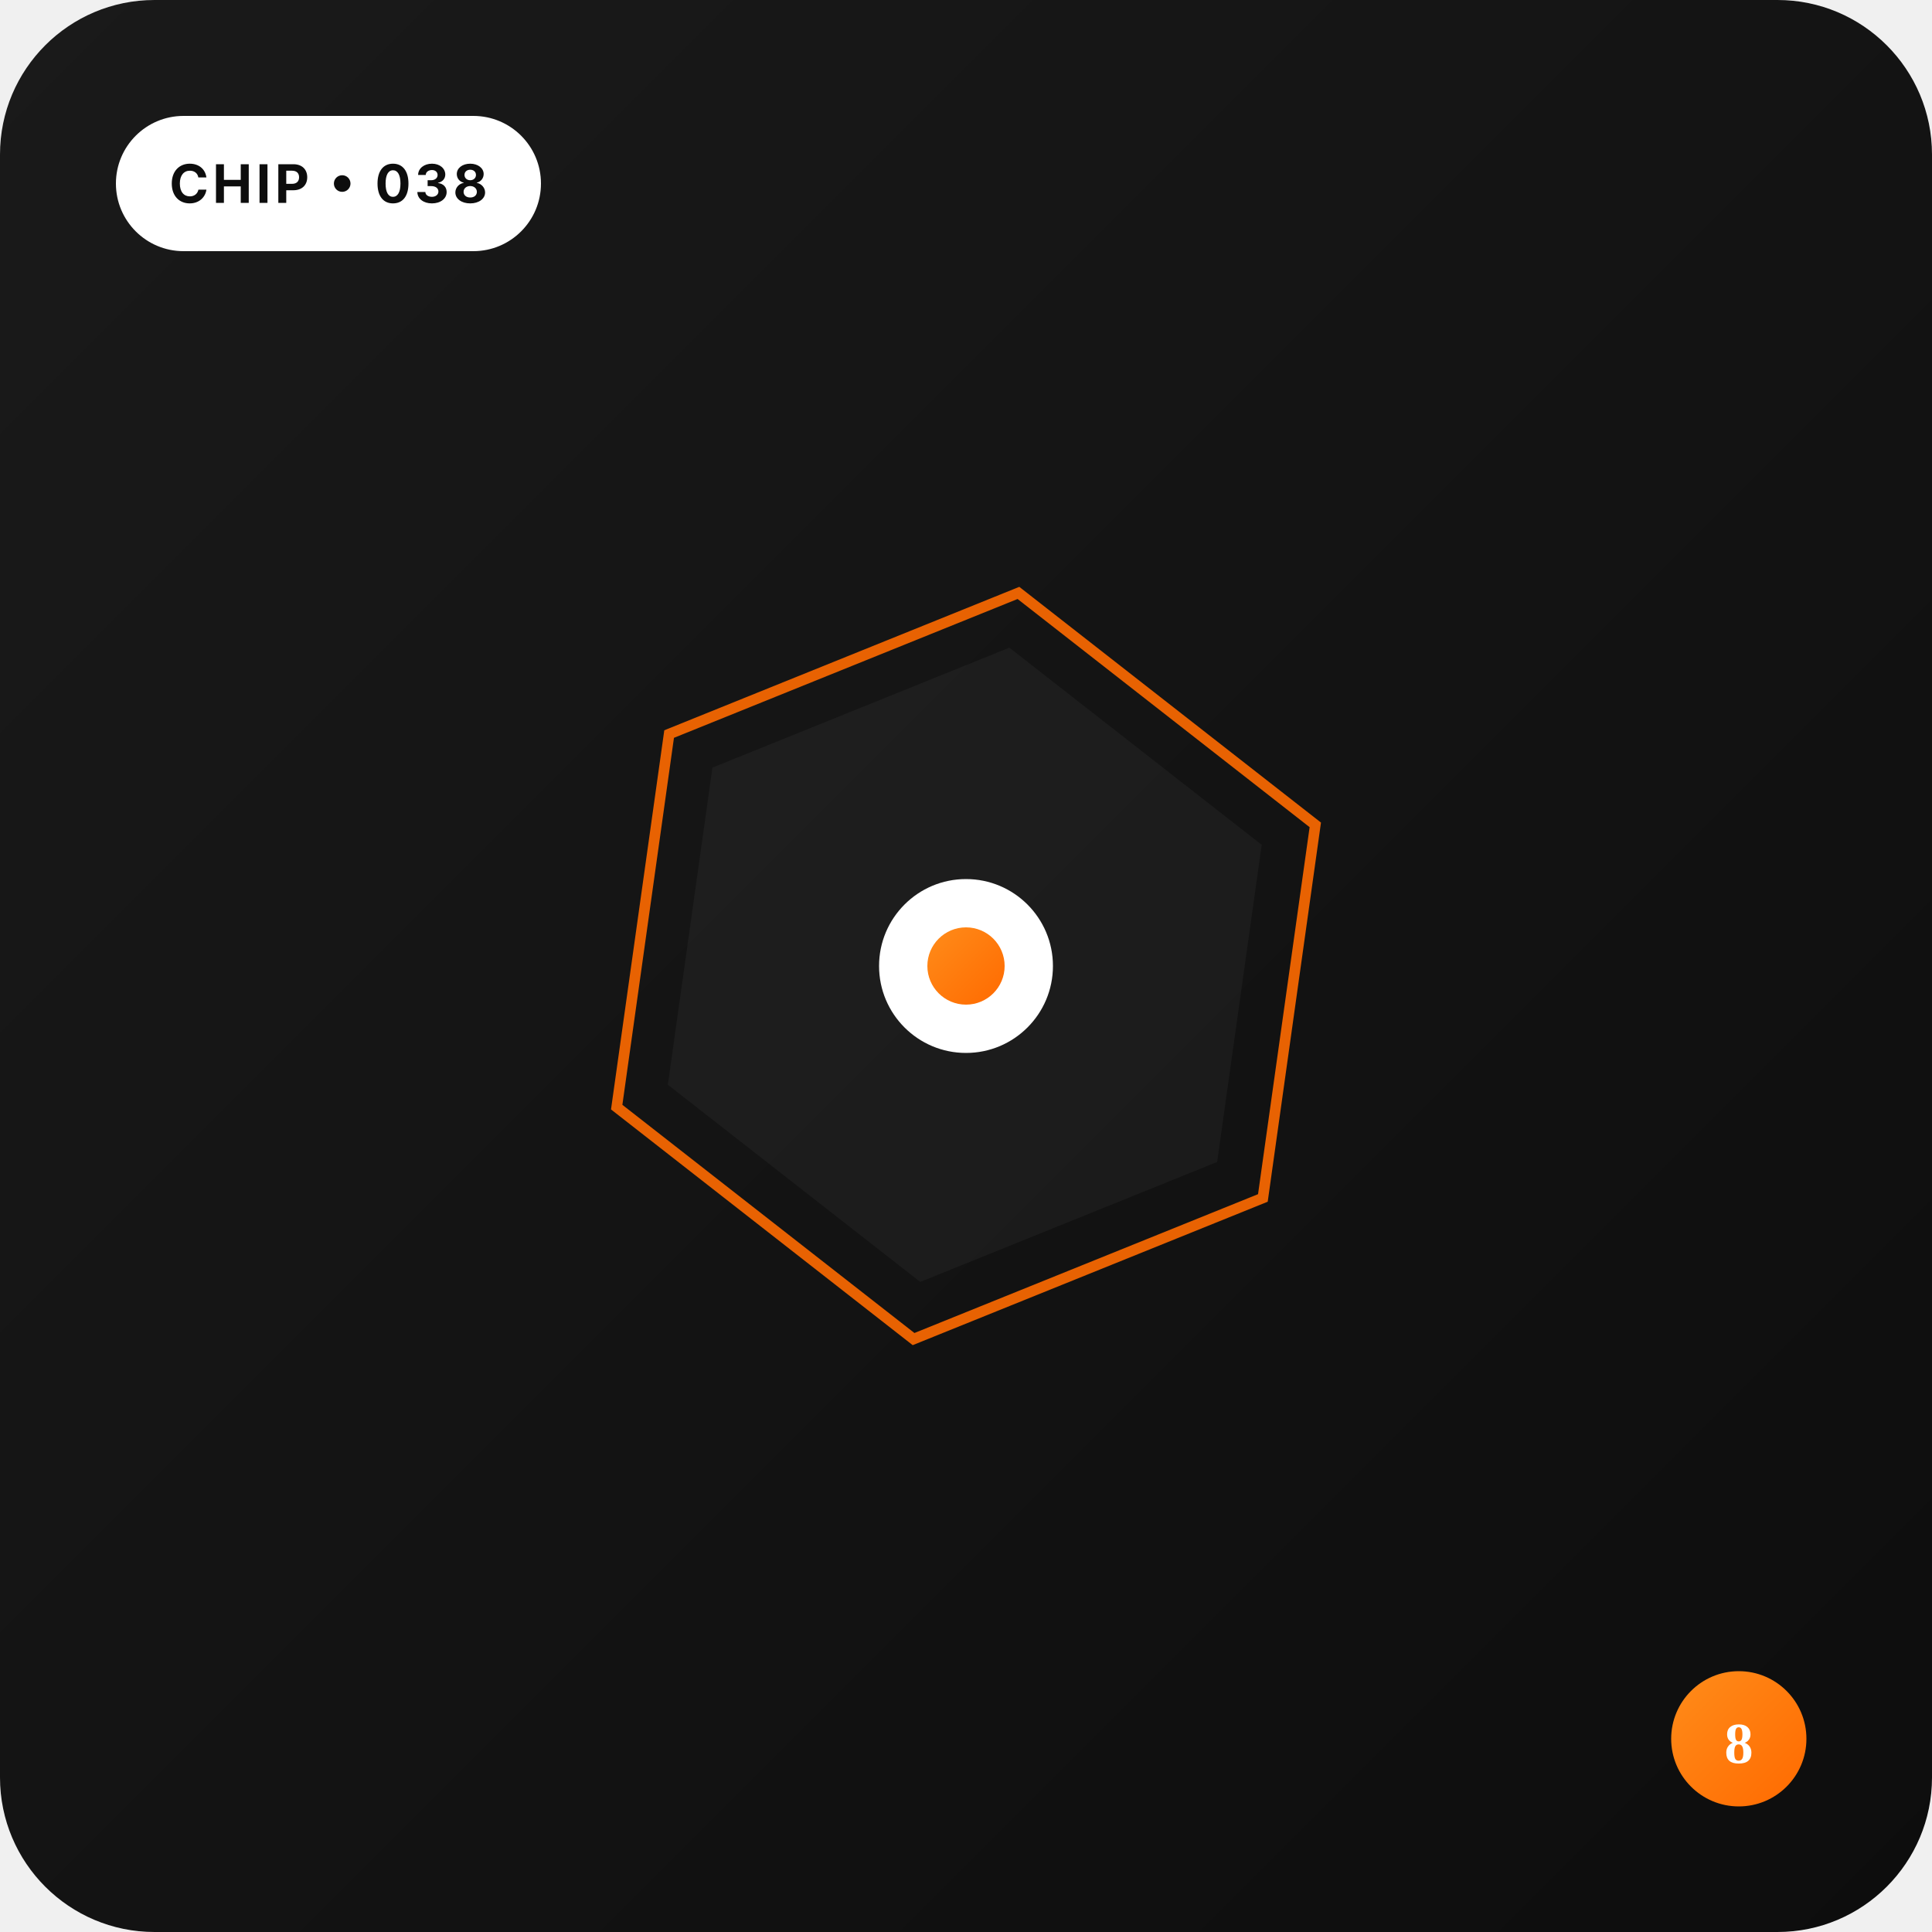
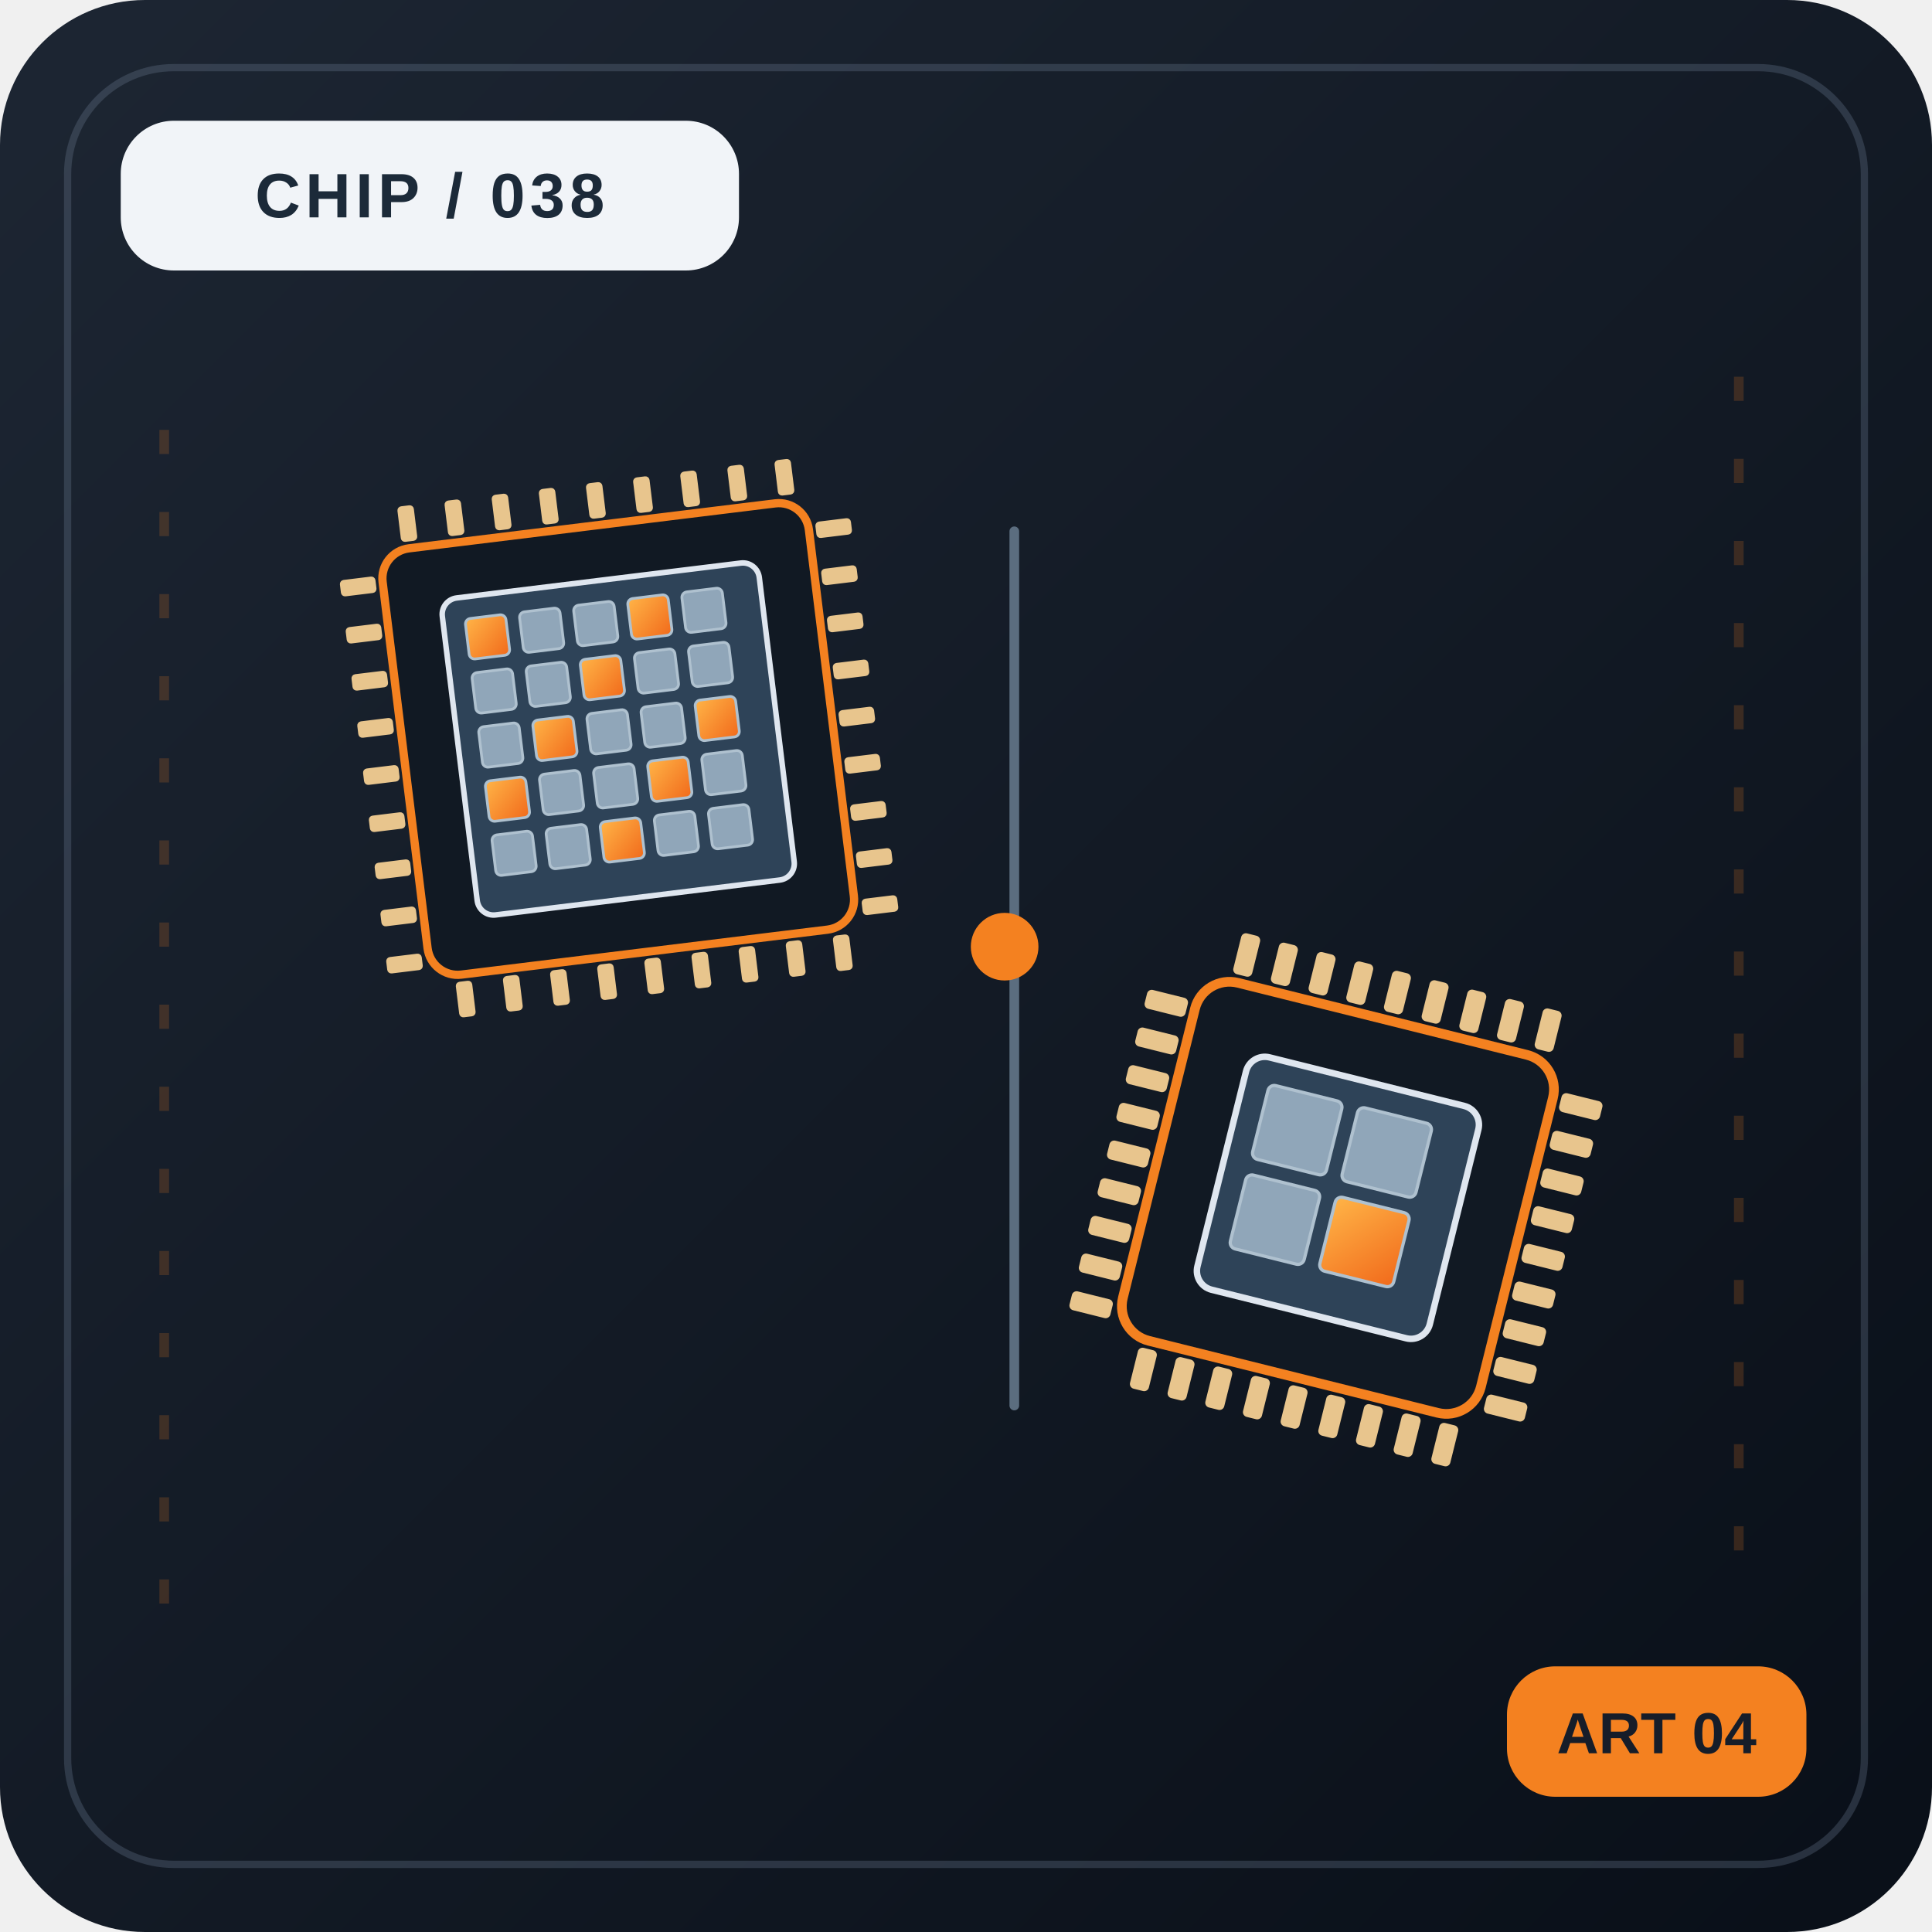
- <svg xmlns="http://www.w3.org/2000/svg" width="400" height="400" viewBox="0 0 400 400">
+ <svg xmlns="http://www.w3.org/2000/svg" width="400" height="400" viewBox="0 0 400 400" role="img" aria-label="Microchip — design 038" data-creator="Jelvan Elements">
  <defs>
-     <linearGradient id="og" x1="0%" y1="0%" x2="100%" y2="100%">
-       <stop offset="0%" stop-color="#FF8C1A" />
-       <stop offset="100%" stop-color="#FF6A00" />
+     <linearGradient id="accent" x1="0" y1="0" x2="1" y2="1">
+       <stop stop-color="#FFB447" />
+       <stop offset="1" stop-color="#F16A1B" />
    </linearGradient>
-     <linearGradient id="bg" x1="0%" y1="0%" x2="100%" y2="100%">
-       <stop offset="0%" stop-color="#1A1A1A" />
-       <stop offset="100%" stop-color="#0D0D0D" />
+     <linearGradient id="back" x1="0" y1="0" x2="1" y2="1">
+       <stop stop-color="#1D2633" />
+       <stop offset="1" stop-color="#090F18" />
    </linearGradient>
-     <filter id="shadow" x="-20%" y="-20%" width="140%" height="140%">
-       <feDropShadow dx="0" dy="8" stdDeviation="12" flood-color="#000" flood-opacity="0.35" />
-     </filter>
  </defs>
-   <rect width="400" height="400" rx="32" fill="url(#bg)" />
-   <polygon points="261.465,248.022 189.144,277.241 127.68,229.219 138.535,151.978 210.856,122.759 272.32,170.781" fill="none" stroke="#FF6A00" stroke-width="2.2" opacity="0.9" />
-   <polygon points="261.465,248.022 189.144,277.241 127.68,229.219 138.535,151.978 210.856,122.759 272.32,170.781" fill="#FFFFFF" opacity="0.04" transform="scale(0.85) translate(35 35)" />
-   <circle cx="200" cy="200" r="18" fill="#FFFFFF" />
-   <circle cx="200" cy="200" r="8" fill="url(#og)" />
-   <g>
-     <rect x="24" y="24" width="88" height="28" rx="14" fill="#FFFFFF" />
-     <text x="68" y="42" text-anchor="middle" font-family="Inter, Helvetica, sans-serif" font-size="11" font-weight="700" fill="#0D0D0D" letter-spacing="0.8">CHIP • 038</text>
+   <rect width="400" height="400" rx="30" fill="url(#back)" />
+   <rect x="14" y="14" width="372" height="372" rx="22" fill="none" stroke="#6F8197" stroke-opacity=".3" stroke-width="1.5" />
+   <path d="M34 332V80M360 78v250" stroke="#F48120" stroke-opacity=".19" stroke-width="2" stroke-dasharray="5 12" />
+   <g transform="translate(128 153) rotate(-7) scale(0.57)">
+     <rect x="-78" y="-78" width="156" height="156" rx="11" fill="#111923" stroke="#F48120" stroke-width="3" />
+     <rect x="-93" y="-69" width="12" height="5" rx="1" fill="#E8C58D" stroke="#E8C58D" stroke-width="1" />
+     <rect x="81" y="-69" width="12" height="5" rx="1" fill="#E8C58D" stroke="#E8C58D" stroke-width="1" />
+     <rect x="-69" y="-93" width="5" height="12" rx="1" fill="#E8C58D" stroke="#E8C58D" stroke-width="1" />
+     <rect x="-69" y="81" width="5" height="12" rx="1" fill="#E8C58D" stroke="#E8C58D" stroke-width="1" />
+     <rect x="-93" y="-51.75" width="12" height="5" rx="1" fill="#E8C58D" stroke="#E8C58D" stroke-width="1" />
+     <rect x="81" y="-51.75" width="12" height="5" rx="1" fill="#E8C58D" stroke="#E8C58D" stroke-width="1" />
+     <rect x="-51.75" y="-93" width="5" height="12" rx="1" fill="#E8C58D" stroke="#E8C58D" stroke-width="1" />
+     <rect x="-51.75" y="81" width="5" height="12" rx="1" fill="#E8C58D" stroke="#E8C58D" stroke-width="1" />
+     <rect x="-93" y="-34.5" width="12" height="5" rx="1" fill="#E8C58D" stroke="#E8C58D" stroke-width="1" />
+     <rect x="81" y="-34.5" width="12" height="5" rx="1" fill="#E8C58D" stroke="#E8C58D" stroke-width="1" />
+     <rect x="-34.5" y="-93" width="5" height="12" rx="1" fill="#E8C58D" stroke="#E8C58D" stroke-width="1" />
+     <rect x="-34.5" y="81" width="5" height="12" rx="1" fill="#E8C58D" stroke="#E8C58D" stroke-width="1" />
+     <rect x="-93" y="-17.25" width="12" height="5" rx="1" fill="#E8C58D" stroke="#E8C58D" stroke-width="1" />
+     <rect x="81" y="-17.25" width="12" height="5" rx="1" fill="#E8C58D" stroke="#E8C58D" stroke-width="1" />
+     <rect x="-17.25" y="-93" width="5" height="12" rx="1" fill="#E8C58D" stroke="#E8C58D" stroke-width="1" />
+     <rect x="-17.25" y="81" width="5" height="12" rx="1" fill="#E8C58D" stroke="#E8C58D" stroke-width="1" />
+     <rect x="-93" y="0" width="12" height="5" rx="1" fill="#E8C58D" stroke="#E8C58D" stroke-width="1" />
+     <rect x="81" y="0" width="12" height="5" rx="1" fill="#E8C58D" stroke="#E8C58D" stroke-width="1" />
+     <rect x="0" y="-93" width="5" height="12" rx="1" fill="#E8C58D" stroke="#E8C58D" stroke-width="1" />
+     <rect x="0" y="81" width="5" height="12" rx="1" fill="#E8C58D" stroke="#E8C58D" stroke-width="1" />
+     <rect x="-93" y="17.25" width="12" height="5" rx="1" fill="#E8C58D" stroke="#E8C58D" stroke-width="1" />
+     <rect x="81" y="17.25" width="12" height="5" rx="1" fill="#E8C58D" stroke="#E8C58D" stroke-width="1" />
+     <rect x="17.25" y="-93" width="5" height="12" rx="1" fill="#E8C58D" stroke="#E8C58D" stroke-width="1" />
+     <rect x="17.25" y="81" width="5" height="12" rx="1" fill="#E8C58D" stroke="#E8C58D" stroke-width="1" />
+     <rect x="-93" y="34.5" width="12" height="5" rx="1" fill="#E8C58D" stroke="#E8C58D" stroke-width="1" />
+     <rect x="81" y="34.5" width="12" height="5" rx="1" fill="#E8C58D" stroke="#E8C58D" stroke-width="1" />
+     <rect x="34.5" y="-93" width="5" height="12" rx="1" fill="#E8C58D" stroke="#E8C58D" stroke-width="1" />
+     <rect x="34.5" y="81" width="5" height="12" rx="1" fill="#E8C58D" stroke="#E8C58D" stroke-width="1" />
+     <rect x="-93" y="51.75" width="12" height="5" rx="1" fill="#E8C58D" stroke="#E8C58D" stroke-width="1" />
+     <rect x="81" y="51.75" width="12" height="5" rx="1" fill="#E8C58D" stroke="#E8C58D" stroke-width="1" />
+     <rect x="51.75" y="-93" width="5" height="12" rx="1" fill="#E8C58D" stroke="#E8C58D" stroke-width="1" />
+     <rect x="51.75" y="81" width="5" height="12" rx="1" fill="#E8C58D" stroke="#E8C58D" stroke-width="1" />
+     <rect x="-93" y="69" width="12" height="5" rx="1" fill="#E8C58D" stroke="#E8C58D" stroke-width="1" />
+     <rect x="81" y="69" width="12" height="5" rx="1" fill="#E8C58D" stroke="#E8C58D" stroke-width="1" />
+     <rect x="69" y="-93" width="5" height="12" rx="1" fill="#E8C58D" stroke="#E8C58D" stroke-width="1" />
+     <rect x="69" y="81" width="5" height="12" rx="1" fill="#E8C58D" stroke="#E8C58D" stroke-width="1" />
+     <rect x="-58" y="-58" width="116" height="116" rx="6" fill="#2E4358" stroke="#DFE6EF" stroke-width="2" />
+     <rect x="-50" y="-50" width="14.8" height="14.8" rx="2" fill="url(#accent)" stroke="#AFC1CF" stroke-width="1" />
+     <rect x="-50" y="-30.2" width="14.8" height="14.8" rx="2" fill="#90A6B9" stroke="#AFC1CF" stroke-width="1" />
+     <rect x="-50" y="-10.4" width="14.8" height="14.8" rx="2" fill="#90A6B9" stroke="#AFC1CF" stroke-width="1" />
+     <rect x="-50" y="9.4" width="14.8" height="14.8" rx="2" fill="url(#accent)" stroke="#AFC1CF" stroke-width="1" />
+     <rect x="-50" y="29.2" width="14.8" height="14.8" rx="2" fill="#90A6B9" stroke="#AFC1CF" stroke-width="1" />
+     <rect x="-30.2" y="-50" width="14.8" height="14.8" rx="2" fill="#90A6B9" stroke="#AFC1CF" stroke-width="1" />
+     <rect x="-30.2" y="-30.2" width="14.8" height="14.8" rx="2" fill="#90A6B9" stroke="#AFC1CF" stroke-width="1" />
+     <rect x="-30.2" y="-10.4" width="14.8" height="14.8" rx="2" fill="url(#accent)" stroke="#AFC1CF" stroke-width="1" />
+     <rect x="-30.2" y="9.4" width="14.8" height="14.8" rx="2" fill="#90A6B9" stroke="#AFC1CF" stroke-width="1" />
+     <rect x="-30.2" y="29.2" width="14.8" height="14.8" rx="2" fill="#90A6B9" stroke="#AFC1CF" stroke-width="1" />
+     <rect x="-10.4" y="-50" width="14.8" height="14.8" rx="2" fill="#90A6B9" stroke="#AFC1CF" stroke-width="1" />
+     <rect x="-10.4" y="-30.2" width="14.8" height="14.8" rx="2" fill="url(#accent)" stroke="#AFC1CF" stroke-width="1" />
+     <rect x="-10.4" y="-10.4" width="14.8" height="14.8" rx="2" fill="#90A6B9" stroke="#AFC1CF" stroke-width="1" />
+     <rect x="-10.4" y="9.4" width="14.8" height="14.8" rx="2" fill="#90A6B9" stroke="#AFC1CF" stroke-width="1" />
+     <rect x="-10.4" y="29.2" width="14.8" height="14.8" rx="2" fill="url(#accent)" stroke="#AFC1CF" stroke-width="1" />
+     <rect x="9.4" y="-50" width="14.8" height="14.8" rx="2" fill="url(#accent)" stroke="#AFC1CF" stroke-width="1" />
+     <rect x="9.4" y="-30.2" width="14.8" height="14.8" rx="2" fill="#90A6B9" stroke="#AFC1CF" stroke-width="1" />
+     <rect x="9.4" y="-10.4" width="14.8" height="14.8" rx="2" fill="#90A6B9" stroke="#AFC1CF" stroke-width="1" />
+     <rect x="9.4" y="9.4" width="14.8" height="14.8" rx="2" fill="url(#accent)" stroke="#AFC1CF" stroke-width="1" />
+     <rect x="9.4" y="29.2" width="14.8" height="14.8" rx="2" fill="#90A6B9" stroke="#AFC1CF" stroke-width="1" />
+     <rect x="29.2" y="-50" width="14.8" height="14.8" rx="2" fill="#90A6B9" stroke="#AFC1CF" stroke-width="1" />
+     <rect x="29.2" y="-30.2" width="14.8" height="14.8" rx="2" fill="#90A6B9" stroke="#AFC1CF" stroke-width="1" />
+     <rect x="29.2" y="-10.4" width="14.8" height="14.8" rx="2" fill="url(#accent)" stroke="#AFC1CF" stroke-width="1" />
+     <rect x="29.2" y="9.4" width="14.8" height="14.8" rx="2" fill="#90A6B9" stroke="#AFC1CF" stroke-width="1" />
+     <rect x="29.2" y="29.2" width="14.8" height="14.8" rx="2" fill="#90A6B9" stroke="#AFC1CF" stroke-width="1" />
  </g>
-   <circle cx="360" cy="360" r="14" fill="url(#og)" />
-   <text x="360" y="365" text-anchor="middle" font-size="12" fill="#FFFFFF" font-weight="800">8</text>
+   <g transform="translate(277 248) rotate(14) scale(0.67)">
+     <rect x="-57" y="-57" width="114" height="114" rx="11" fill="#111923" stroke="#F48120" stroke-width="3" />
+     <rect x="-72" y="-48" width="12" height="5" rx="1" fill="#E8C58D" stroke="#E8C58D" stroke-width="1" />
+     <rect x="60" y="-48" width="12" height="5" rx="1" fill="#E8C58D" stroke="#E8C58D" stroke-width="1" />
+     <rect x="-48" y="-72" width="5" height="12" rx="1" fill="#E8C58D" stroke="#E8C58D" stroke-width="1" />
+     <rect x="-48" y="60" width="5" height="12" rx="1" fill="#E8C58D" stroke="#E8C58D" stroke-width="1" />
+     <rect x="-72" y="-36" width="12" height="5" rx="1" fill="#E8C58D" stroke="#E8C58D" stroke-width="1" />
+     <rect x="60" y="-36" width="12" height="5" rx="1" fill="#E8C58D" stroke="#E8C58D" stroke-width="1" />
+     <rect x="-36" y="-72" width="5" height="12" rx="1" fill="#E8C58D" stroke="#E8C58D" stroke-width="1" />
+     <rect x="-36" y="60" width="5" height="12" rx="1" fill="#E8C58D" stroke="#E8C58D" stroke-width="1" />
+     <rect x="-72" y="-24" width="12" height="5" rx="1" fill="#E8C58D" stroke="#E8C58D" stroke-width="1" />
+     <rect x="60" y="-24" width="12" height="5" rx="1" fill="#E8C58D" stroke="#E8C58D" stroke-width="1" />
+     <rect x="-24" y="-72" width="5" height="12" rx="1" fill="#E8C58D" stroke="#E8C58D" stroke-width="1" />
+     <rect x="-24" y="60" width="5" height="12" rx="1" fill="#E8C58D" stroke="#E8C58D" stroke-width="1" />
+     <rect x="-72" y="-12" width="12" height="5" rx="1" fill="#E8C58D" stroke="#E8C58D" stroke-width="1" />
+     <rect x="60" y="-12" width="12" height="5" rx="1" fill="#E8C58D" stroke="#E8C58D" stroke-width="1" />
+     <rect x="-12" y="-72" width="5" height="12" rx="1" fill="#E8C58D" stroke="#E8C58D" stroke-width="1" />
+     <rect x="-12" y="60" width="5" height="12" rx="1" fill="#E8C58D" stroke="#E8C58D" stroke-width="1" />
+     <rect x="-72" y="0" width="12" height="5" rx="1" fill="#E8C58D" stroke="#E8C58D" stroke-width="1" />
+     <rect x="60" y="0" width="12" height="5" rx="1" fill="#E8C58D" stroke="#E8C58D" stroke-width="1" />
+     <rect x="0" y="-72" width="5" height="12" rx="1" fill="#E8C58D" stroke="#E8C58D" stroke-width="1" />
+     <rect x="0" y="60" width="5" height="12" rx="1" fill="#E8C58D" stroke="#E8C58D" stroke-width="1" />
+     <rect x="-72" y="12" width="12" height="5" rx="1" fill="#E8C58D" stroke="#E8C58D" stroke-width="1" />
+     <rect x="60" y="12" width="12" height="5" rx="1" fill="#E8C58D" stroke="#E8C58D" stroke-width="1" />
+     <rect x="12" y="-72" width="5" height="12" rx="1" fill="#E8C58D" stroke="#E8C58D" stroke-width="1" />
+     <rect x="12" y="60" width="5" height="12" rx="1" fill="#E8C58D" stroke="#E8C58D" stroke-width="1" />
+     <rect x="-72" y="24" width="12" height="5" rx="1" fill="#E8C58D" stroke="#E8C58D" stroke-width="1" />
+     <rect x="60" y="24" width="12" height="5" rx="1" fill="#E8C58D" stroke="#E8C58D" stroke-width="1" />
+     <rect x="24" y="-72" width="5" height="12" rx="1" fill="#E8C58D" stroke="#E8C58D" stroke-width="1" />
+     <rect x="24" y="60" width="5" height="12" rx="1" fill="#E8C58D" stroke="#E8C58D" stroke-width="1" />
+     <rect x="-72" y="36" width="12" height="5" rx="1" fill="#E8C58D" stroke="#E8C58D" stroke-width="1" />
+     <rect x="60" y="36" width="12" height="5" rx="1" fill="#E8C58D" stroke="#E8C58D" stroke-width="1" />
+     <rect x="36" y="-72" width="5" height="12" rx="1" fill="#E8C58D" stroke="#E8C58D" stroke-width="1" />
+     <rect x="36" y="60" width="5" height="12" rx="1" fill="#E8C58D" stroke="#E8C58D" stroke-width="1" />
+     <rect x="-72" y="48" width="12" height="5" rx="1" fill="#E8C58D" stroke="#E8C58D" stroke-width="1" />
+     <rect x="60" y="48" width="12" height="5" rx="1" fill="#E8C58D" stroke="#E8C58D" stroke-width="1" />
+     <rect x="48" y="-72" width="5" height="12" rx="1" fill="#E8C58D" stroke="#E8C58D" stroke-width="1" />
+     <rect x="48" y="60" width="5" height="12" rx="1" fill="#E8C58D" stroke="#E8C58D" stroke-width="1" />
+     <rect x="-37" y="-37" width="74" height="74" rx="6" fill="#2E4358" stroke="#DFE6EF" stroke-width="2" />
+     <rect x="-29" y="-29" width="23.5" height="23.5" rx="2" fill="#90A6B9" stroke="#AFC1CF" stroke-width="1" />
+     <rect x="-29" y="-0.5" width="23.5" height="23.5" rx="2" fill="#90A6B9" stroke="#AFC1CF" stroke-width="1" />
+     <rect x="-0.5" y="-29" width="23.5" height="23.5" rx="2" fill="#90A6B9" stroke="#AFC1CF" stroke-width="1" />
+     <rect x="-0.5" y="-0.5" width="23.5" height="23.5" rx="2" fill="url(#accent)" stroke="#AFC1CF" stroke-width="1" />
+   </g>
+   <path d="M210 110V291" fill="none" stroke="#5B6D7F" stroke-width="2" stroke-linejoin="round" stroke-linecap="round" />
+   <circle cx="208" cy="196" r="6" fill="#F48120" stroke="#F48120" stroke-width="2" />
+   <rect x="25" y="25" width="128" height="31" rx="11" fill="#F1F4F8" />
+   <text x="89" y="45" text-anchor="middle" fill="#1C2A39" font-family="Arial, sans-serif" font-size="13" font-weight="700" letter-spacing="1">CHIP / 038</text>
+   <rect x="312" y="345" width="62" height="27" rx="10" fill="#F48120" />
+   <text x="343" y="363" text-anchor="middle" fill="#161D29" font-family="Arial, sans-serif" font-size="12" font-weight="700">ART 04</text>
</svg>
